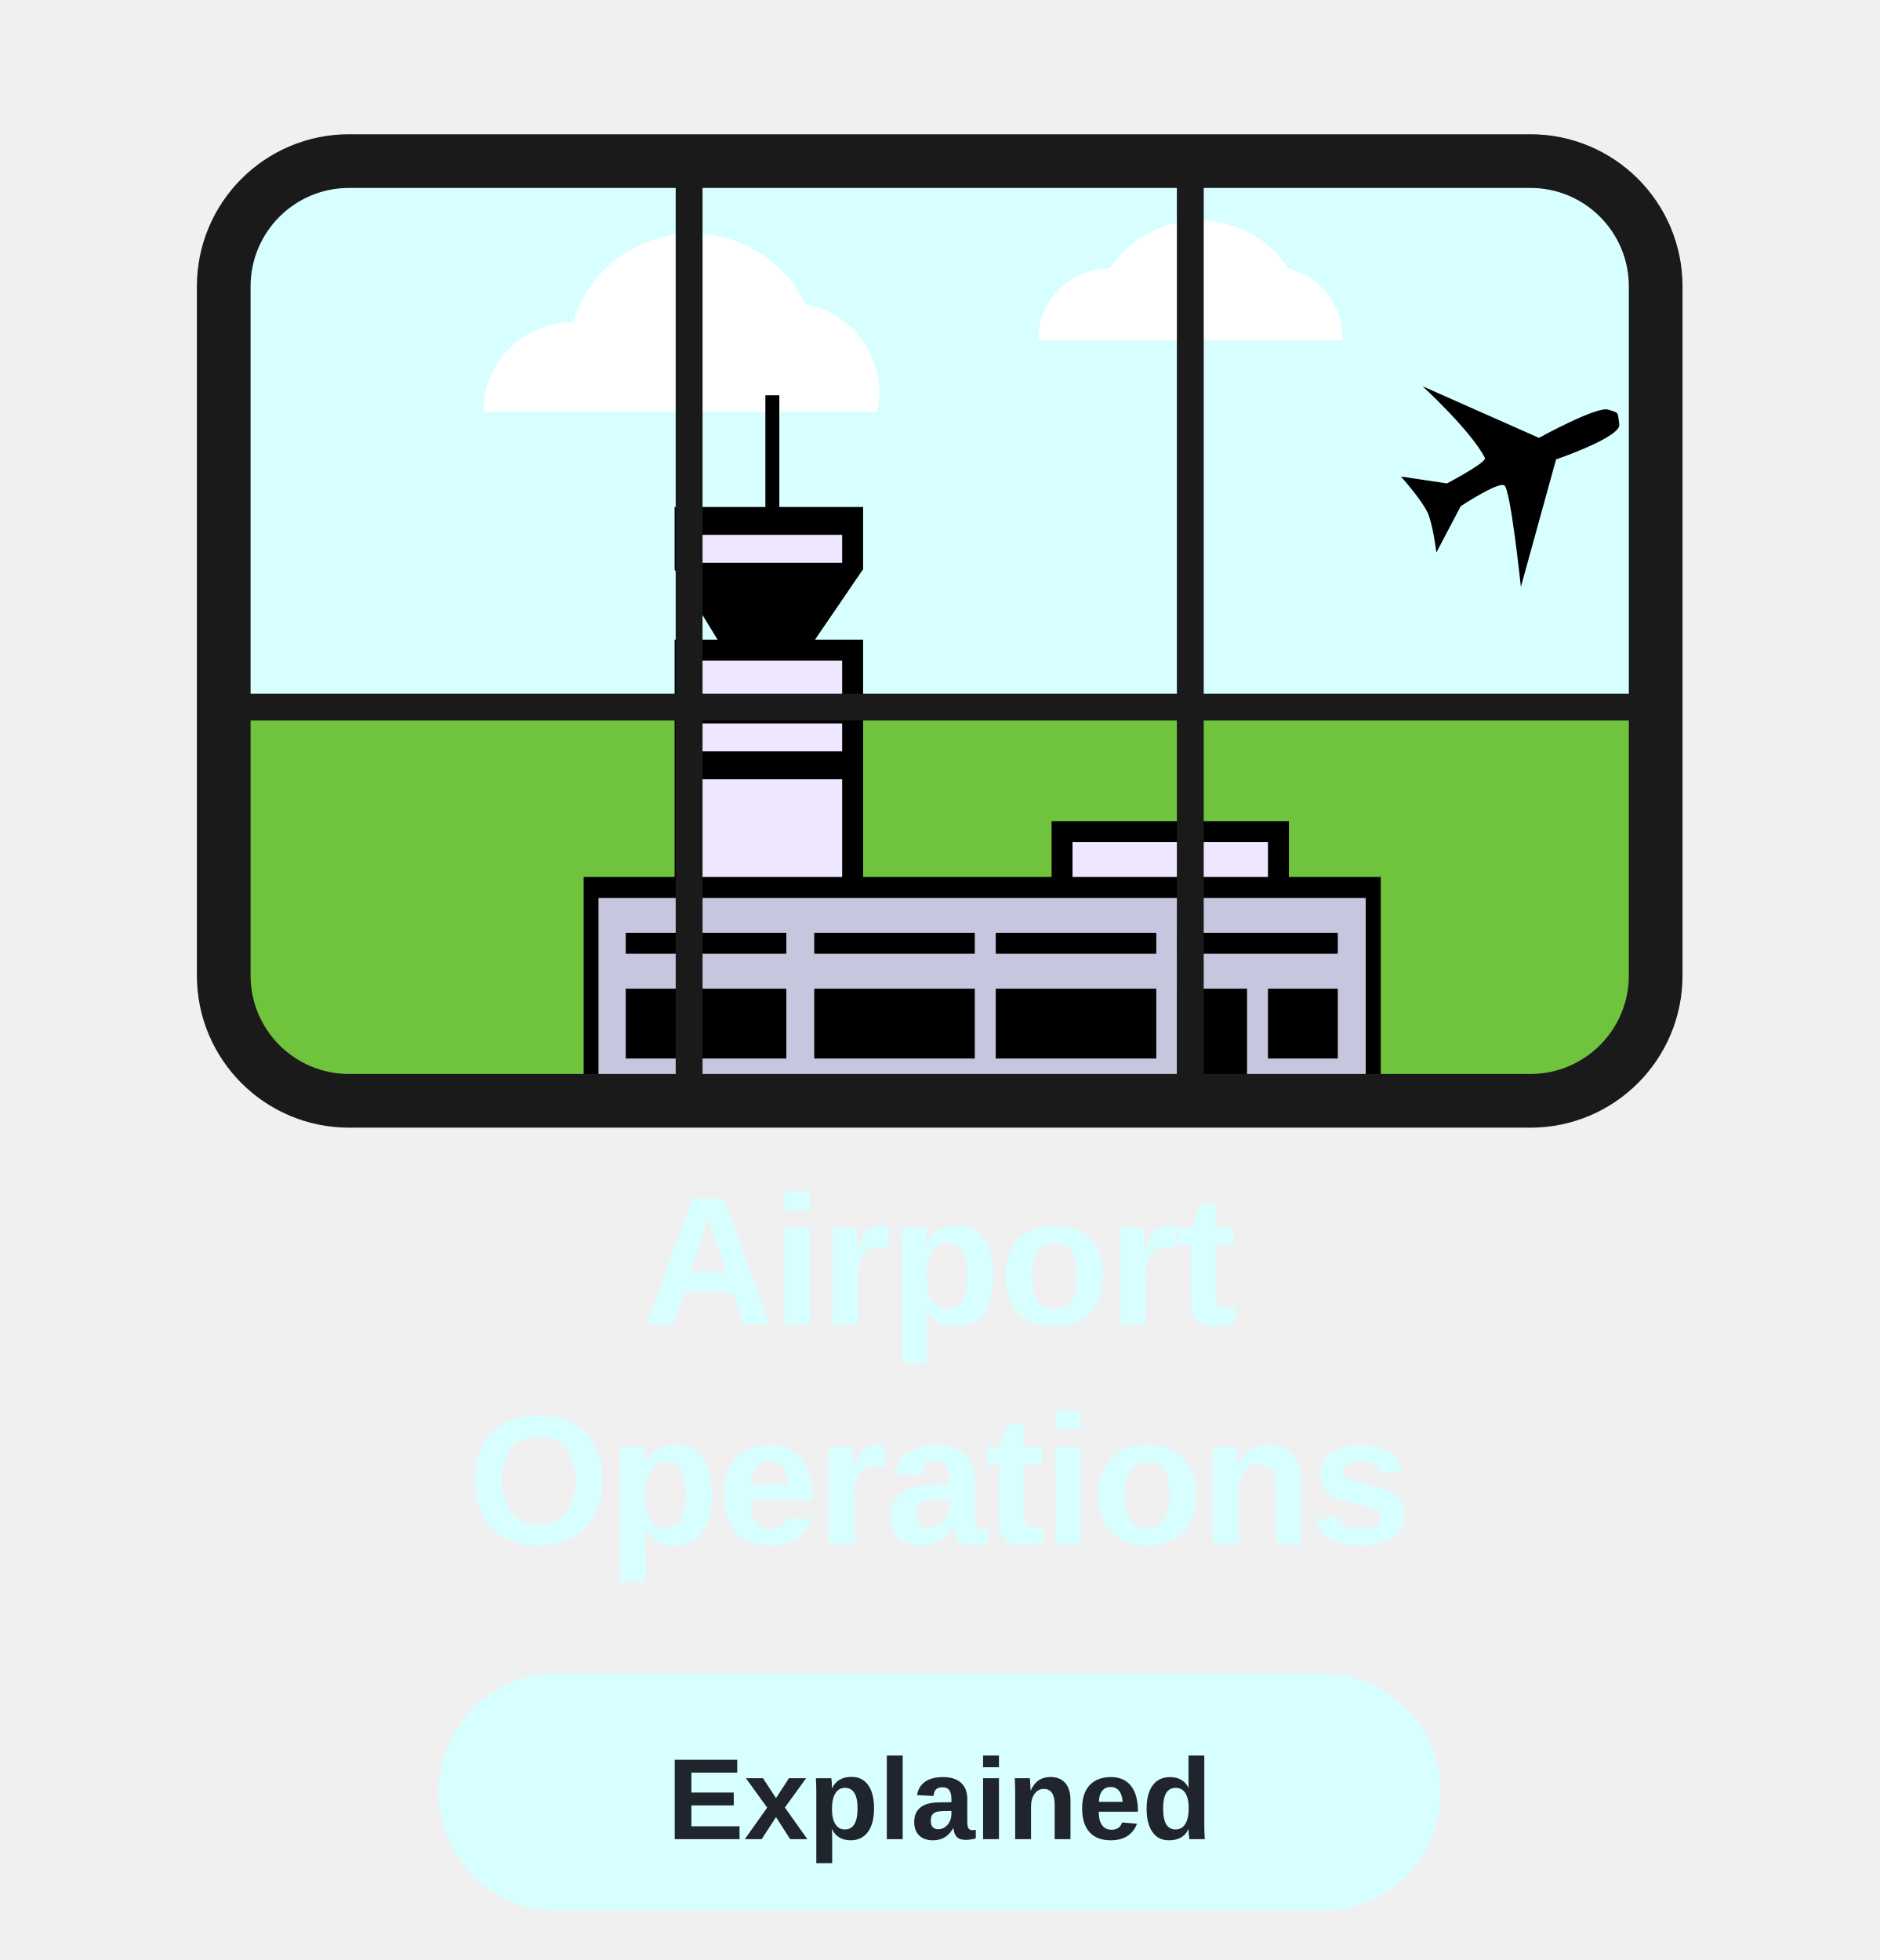
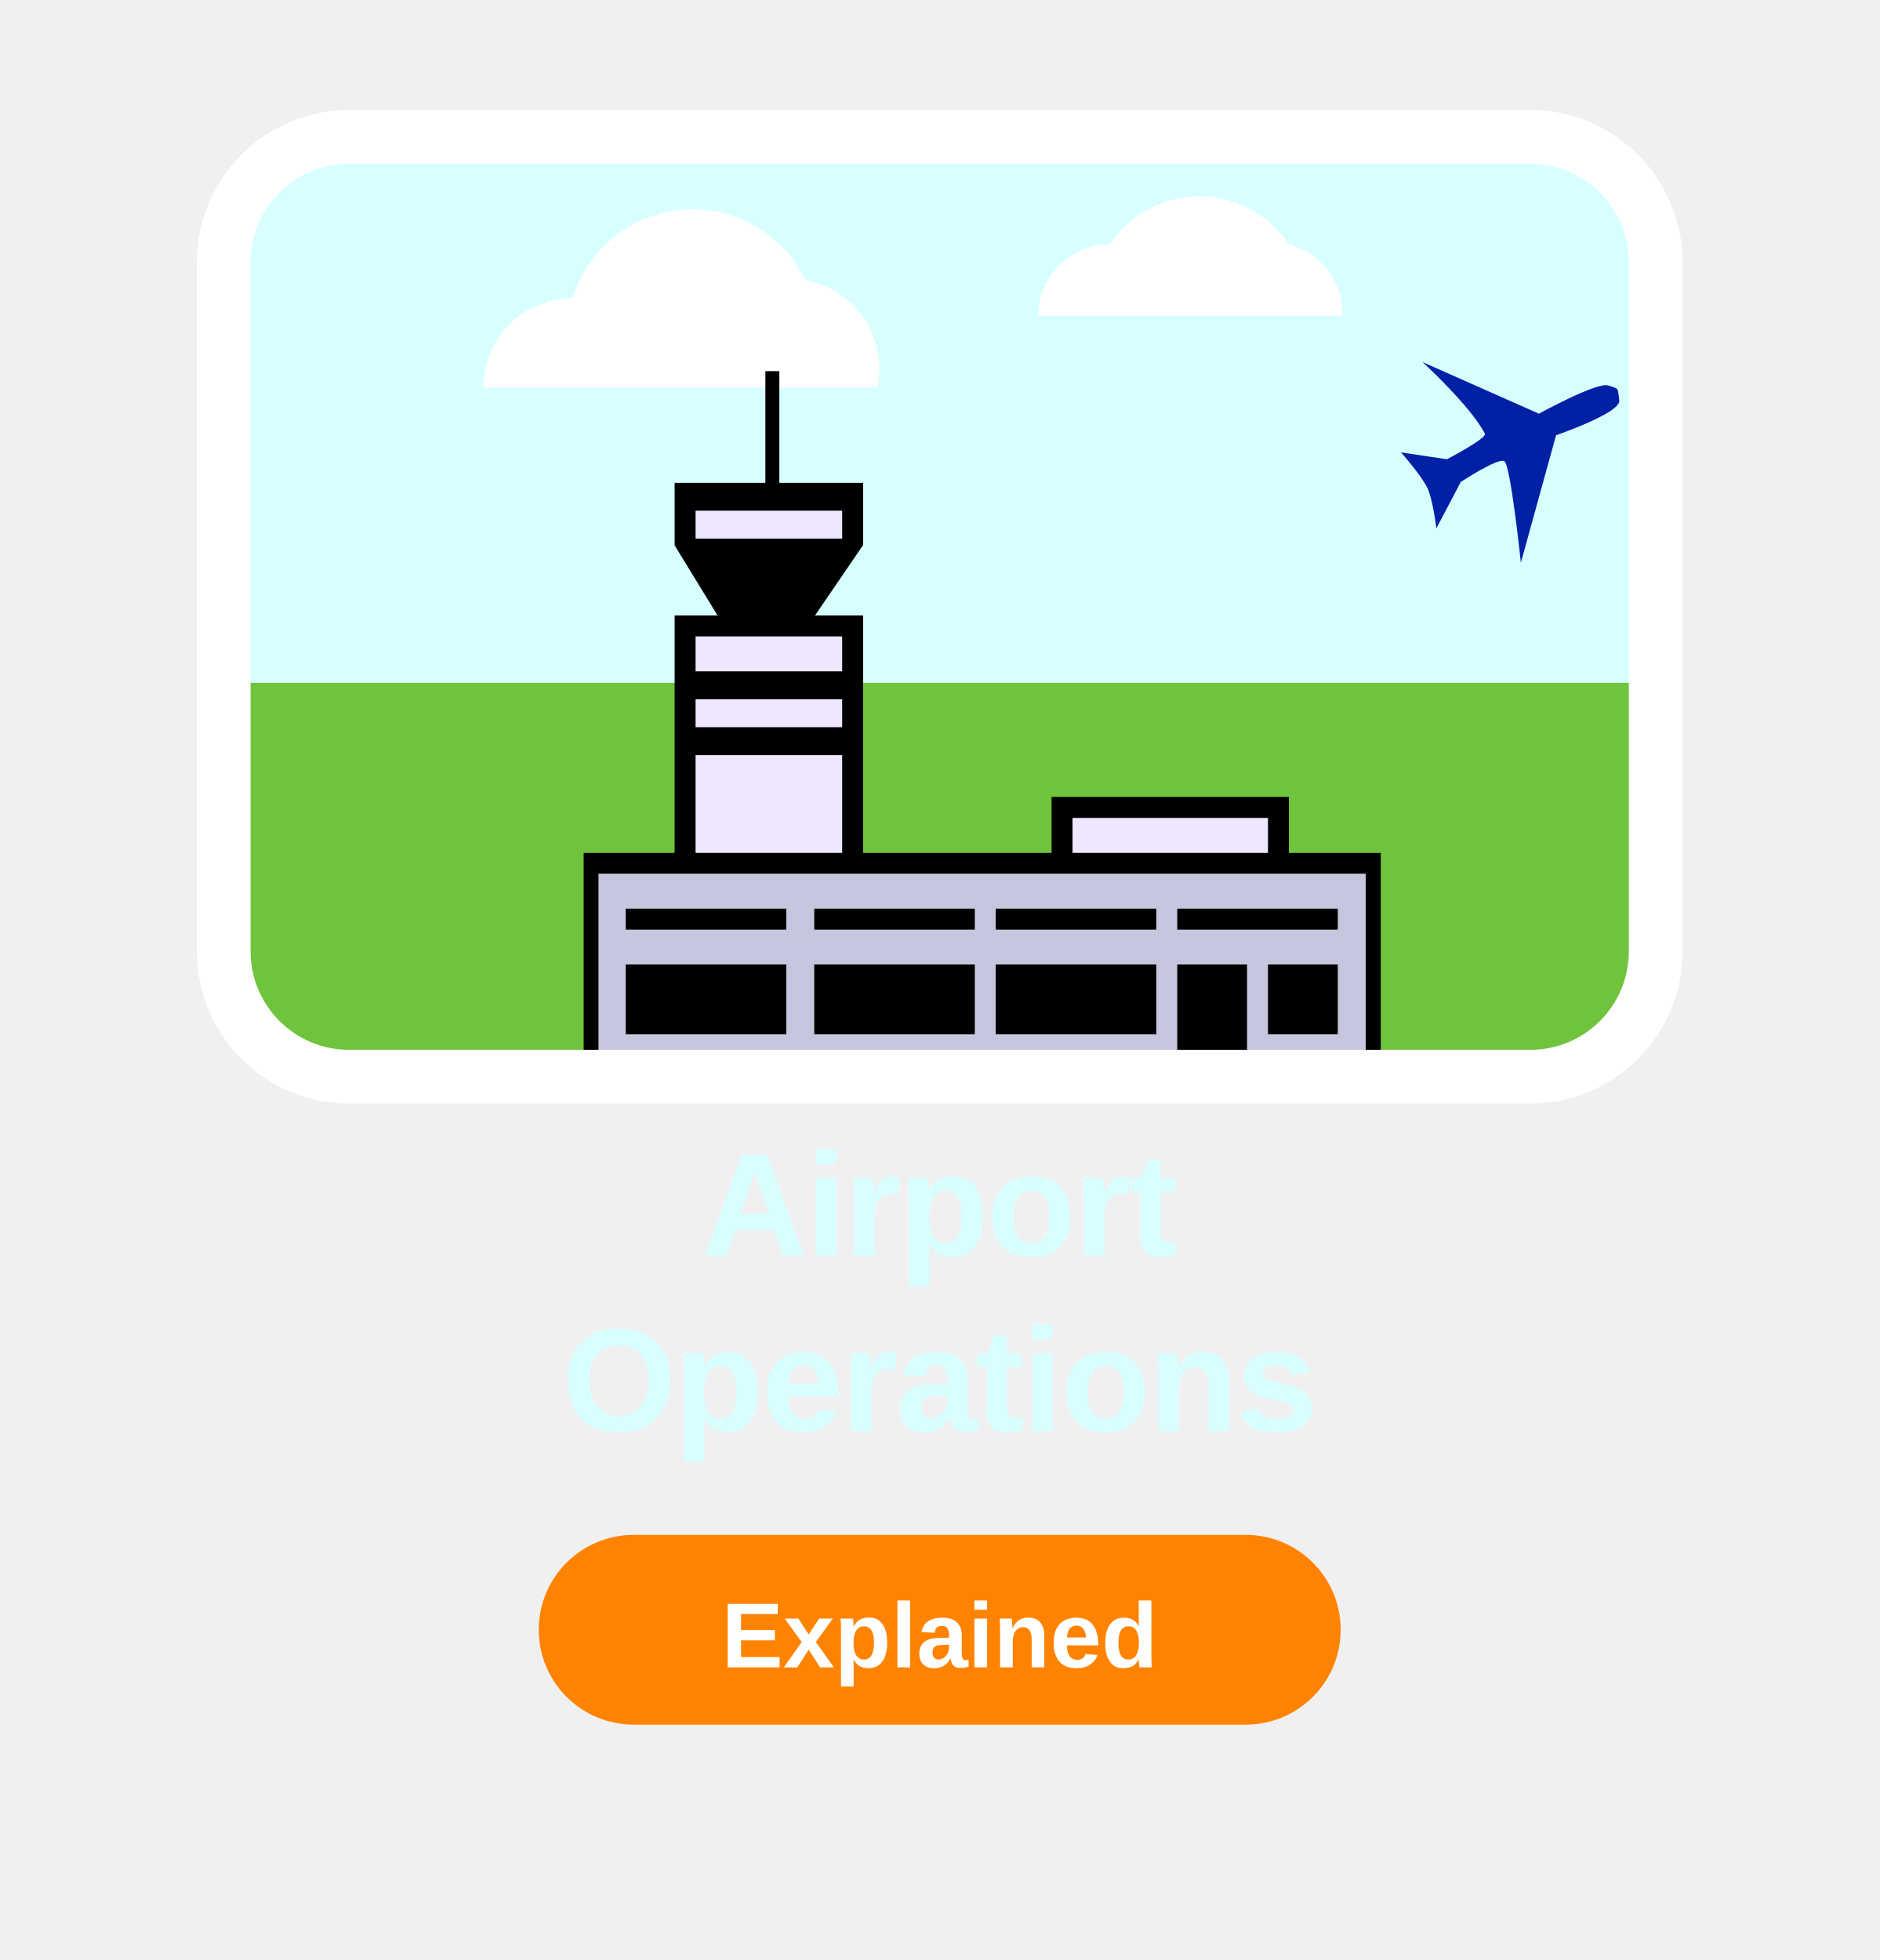
- <svg xmlns="http://www.w3.org/2000/svg" viewBox="0 0 420 438" width="100%" height="100%" role="img" aria-labelledby="title desc" style="background:transparent">
+ <svg xmlns="http://www.w3.org/2000/svg" viewBox="-52.5 -54.75 525 547.5" width="100%" height="100%" role="img" aria-labelledby="title desc" style="background:transparent">
  <style>
    .aoe-wordmark { font-family: "Quicksand", Arial, sans-serif; text-anchor: middle; }
    .aoe-main { fill: #D7FFFF; font-size: 41px; font-weight: 600; letter-spacing: -0.6px; }
-     .aoe-sub { fill: #20242C; font-size: 25.8px; font-weight: 700; animation: explainedGlow 1.7s ease-in-out infinite alternate; }
-     @keyframes explainedGlow { from { filter: drop-shadow(0 0 1px rgba(228,160,247,.25)); } to { filter: drop-shadow(0 0 8px rgba(228,160,247,.95)); } }
+     .aoe-sub { fill: #FFFFFF; font-size: 25.8px; font-weight: 700; animation: explainedGlow 1.7s ease-in-out infinite alternate; }
+     @keyframes explainedGlow { from { filter: drop-shadow(0 0 1px rgba(255,131,0,.25)); } to { filter: drop-shadow(0 0 8px rgba(255,131,0,.95)); } }
  </style>
  <defs>
    <clipPath id="window-clip-mobile">
      <rect x="50" y="36" width="320" height="210" rx="28" />
    </clipPath>
  </defs>
-   <g clip-path="url(#window-clip-mobile)">
-     <rect x="50" y="36" width="320" height="210" fill="#D7FFFF" />
-     <rect x="50" y="158" width="320" height="88" fill="#70C43D" />
-     <path d="M108 92a20 20 0 0 1 20-20a28 28 0 0 1 52-4a20 20 0 0 1 16 24z" fill="#ffffff" />
-     <path d="M232 76a16 16 0 0 1 16-16a24 24 0 0 1 40 0a16 16 0 0 1 12 16z" fill="#ffffff" />
-     <g transform="translate(118 86) scale(1.56)">
-       <g transform="translate(1,-945.875)">
-         <path d="M 33,947.375 L 33,963.375 L 20,963.375 L 20,972.312 L 20,972.375 L 20.031,972.375 L 26.344,982.688 L 39.875,982.719 L 46.938,972.375 L 47,972.375 L 47,963.375 L 35,963.375 L 35,947.375 L 33,947.375 z" style="fill:#000000" />
-         <path d="M 8,1018.362 L 120,1018.362 L 120,1048.362 L 8,1048.362 L 8,1018.362 z" style="fill:#c6c6de" />
-         <path d="M 76,1010.362 L 106,1010.362 L 106,1017.362 L 76,1017.362 L 76,1010.362 z" style="fill:#efe7ff" />
-         <path d="M 21,984.362 L 46,984.362 L 46,1017.362 L 21,1017.362 L 21,984.362 z" style="fill:#efe7ff" />
-         <path d="M 20,982.375 L 20,985.375 L 20,990.375 L 20,994.375 L 20,998.375 L 20,1002.375 L 20,1016.375 L 9.094,1016.375 L 6.969,1016.375 L 6.969,1046.375 L 0,1046.375 L 0,1050.375 L 129,1050.375 L 129,1046.375 L 121.156,1046.375 L 121.156,1016.375 L 121,1016.375 L 108,1016.375 L 108,1008.375 L 77,1008.375 L 74,1008.375 L 74,1011.375 L 74,1016.375 L 47,1016.375 L 47,982.375 L 20,982.375 z M 23,985.375 L 44,985.375 L 44,990.375 L 23,990.375 L 23,985.375 z M 23,994.375 L 44,994.375 L 44,998.375 L 23,998.375 L 23,994.375 z M 23,1002.375 L 44,1002.375 L 44,1016.375 L 23,1016.375 L 23,1002.375 z M 77,1011.375 L 105,1011.375 L 105,1016.375 L 77,1016.375 L 77,1011.375 z M 9.094,1019.375 L 74,1019.375 L 77,1019.375 L 119,1019.375 L 119,1046.375 L 102,1046.375 L 102,1032.375 L 92,1032.375 L 92,1046.375 L 9.094,1046.375 L 9.094,1019.375 z M 13,1024.375 L 13,1027.375 L 36,1027.375 L 36,1024.375 L 13,1024.375 z M 40,1024.375 L 40,1027.375 L 63,1027.375 L 63,1024.375 L 40,1024.375 z M 66,1024.375 L 66,1027.375 L 89,1027.375 L 89,1024.375 L 66,1024.375 z M 92,1024.375 L 92,1027.375 L 115,1027.375 L 115,1024.375 L 92,1024.375 z M 13,1032.375 L 13,1042.375 L 36,1042.375 L 36,1032.375 L 13,1032.375 z M 40,1032.375 L 40,1042.375 L 63,1042.375 L 63,1032.375 L 40,1032.375 z M 66,1032.375 L 66,1042.375 L 89,1042.375 L 89,1032.375 L 66,1032.375 z M 105,1032.375 L 105,1042.375 L 115,1042.375 L 115,1032.375 L 105,1032.375 z" style="fill:#000000" />
-         <path d="M 23,967.362 L 44,967.362 L 44,971.362 L 23,971.362 L 23,967.362 z" style="fill:#efe7ff" />
-         <g transform="translate(50, -15)">
-           <path d="M 91.227,989.817 C 91.227,989.817 89.754,975.725 88.847,975.26 C 87.895,974.773 82.614,978.252 82.614,978.252 L 79.123,984.894 C 79.123,984.894 78.615,980.739 77.847,979.137 C 76.937,977.236 74.046,974.011 74.046,974.011 L 80.631,974.997 C 80.631,974.997 86.404,971.988 86.069,971.33 C 84.103,967.461 77.149,961.08 77.149,961.08 L 93.817,968.47 C 93.817,968.47 102.096,963.913 103.72,964.423 C 105.377,964.942 105.051,964.702 105.325,966.542 C 105.598,968.367 96.269,971.555 96.269,971.555 L 91.227,989.817 z" style="fill:#000000" />
+   <g transform="translate(210 246) scale(1.25) translate(-210 -246)">
+     <g clip-path="url(#window-clip-mobile)">
+       <rect x="50" y="36" width="320" height="210" fill="#D7FFFF" />
+       <rect x="50" y="158" width="320" height="88" fill="#70C43D" />
+       <path d="M108 92a20 20 0 0 1 20-20a28 28 0 0 1 52-4a20 20 0 0 1 16 24z" fill="#ffffff" />
+       <path d="M232 76a16 16 0 0 1 16-16a24 24 0 0 1 40 0a16 16 0 0 1 12 16z" fill="#ffffff" />
+       <g transform="translate(118 86) scale(1.56)">
+         <g transform="translate(1,-945.875)">
+           <path d="M 33,947.375 L 33,963.375 L 20,963.375 L 20,972.312 L 20,972.375 L 20.031,972.375 L 26.344,982.688 L 39.875,982.719 L 46.938,972.375 L 47,972.375 L 47,963.375 L 35,963.375 L 35,947.375 L 33,947.375 z" style="fill:#000000" />
+           <path d="M 8,1018.362 L 120,1018.362 L 120,1048.362 L 8,1048.362 L 8,1018.362 z" style="fill:#c6c6de" />
+           <path d="M 76,1010.362 L 106,1010.362 L 106,1017.362 L 76,1017.362 L 76,1010.362 z" style="fill:#efe7ff" />
+           <path d="M 21,984.362 L 46,984.362 L 46,1017.362 L 21,1017.362 L 21,984.362 z" style="fill:#efe7ff" />
+           <path d="M 20,982.375 L 20,985.375 L 20,990.375 L 20,994.375 L 20,998.375 L 20,1002.375 L 20,1016.375 L 9.094,1016.375 L 6.969,1016.375 L 6.969,1046.375 L 0,1046.375 L 0,1050.375 L 129,1050.375 L 129,1046.375 L 121.156,1046.375 L 121.156,1016.375 L 121,1016.375 L 108,1016.375 L 108,1008.375 L 77,1008.375 L 74,1008.375 L 74,1011.375 L 74,1016.375 L 47,1016.375 L 47,982.375 L 20,982.375 z M 23,985.375 L 44,985.375 L 44,990.375 L 23,990.375 L 23,985.375 z M 23,994.375 L 44,994.375 L 44,998.375 L 23,998.375 L 23,994.375 z M 23,1002.375 L 44,1002.375 L 44,1016.375 L 23,1016.375 L 23,1002.375 z M 77,1011.375 L 105,1011.375 L 105,1016.375 L 77,1016.375 L 77,1011.375 z M 9.094,1019.375 L 74,1019.375 L 77,1019.375 L 119,1019.375 L 119,1046.375 L 102,1046.375 L 102,1032.375 L 92,1032.375 L 92,1046.375 L 9.094,1046.375 L 9.094,1019.375 z M 13,1024.375 L 13,1027.375 L 36,1027.375 L 36,1024.375 L 13,1024.375 z M 40,1024.375 L 40,1027.375 L 63,1027.375 L 63,1024.375 L 40,1024.375 z M 66,1024.375 L 66,1027.375 L 89,1027.375 L 89,1024.375 L 66,1024.375 z M 92,1024.375 L 92,1027.375 L 115,1027.375 L 115,1024.375 L 92,1024.375 z M 13,1032.375 L 13,1042.375 L 36,1042.375 L 36,1032.375 L 13,1032.375 z M 40,1032.375 L 40,1042.375 L 63,1042.375 L 63,1032.375 L 40,1032.375 z M 66,1032.375 L 66,1042.375 L 89,1042.375 L 89,1032.375 L 66,1032.375 z M 105,1032.375 L 105,1042.375 L 115,1042.375 L 115,1032.375 L 105,1032.375 z" style="fill:#000000" />
+           <path d="M 23,967.362 L 44,967.362 L 44,971.362 L 23,971.362 L 23,967.362 z" style="fill:#efe7ff" />
+           <g transform="translate(50, -15)">
+             <path d="M 91.227,989.817 C 91.227,989.817 89.754,975.725 88.847,975.26 C 87.895,974.773 82.614,978.252 82.614,978.252 L 79.123,984.894 C 79.123,984.894 78.615,980.739 77.847,979.137 C 76.937,977.236 74.046,974.011 74.046,974.011 L 80.631,974.997 C 80.631,974.997 86.404,971.988 86.069,971.33 C 84.103,967.461 77.149,961.08 77.149,961.08 L 93.817,968.47 C 93.817,968.47 102.096,963.913 103.72,964.423 C 105.377,964.942 105.051,964.702 105.325,966.542 C 105.598,968.367 96.269,971.555 96.269,971.555 L 91.227,989.817 z" style="fill:#0021A5" />
+           </g>
        </g>
      </g>
    </g>
-     <line x1="154" y1="36" x2="154" y2="246" stroke="#1A1A1A" stroke-width="6" />
-     <line x1="266" y1="36" x2="266" y2="246" stroke="#1A1A1A" stroke-width="6" />
-     <line x1="50" y1="158" x2="370" y2="158" stroke="#1A1A1A" stroke-width="6" />
+     <rect x="50" y="36" width="320" height="210" rx="28" fill="none" stroke="#FFFFFF" stroke-width="12" />
  </g>
-   <rect x="50" y="36" width="320" height="210" rx="28" fill="none" stroke="#1A1A1A" stroke-width="12" />
  <g class="aoe-wordmark">
    <text class="aoe-main" x="210" y="296">Airport</text>
    <text class="aoe-main" x="210" y="345">Operations</text>
-     <rect x="98" y="374" width="224" height="53" rx="26.5" fill="#D7FFFF" />
+     <rect x="98" y="374" width="224" height="53" rx="26.5" fill="#FF8300" />
    <text class="aoe-sub" x="210" y="411">Explained</text>
  </g>
</svg>
